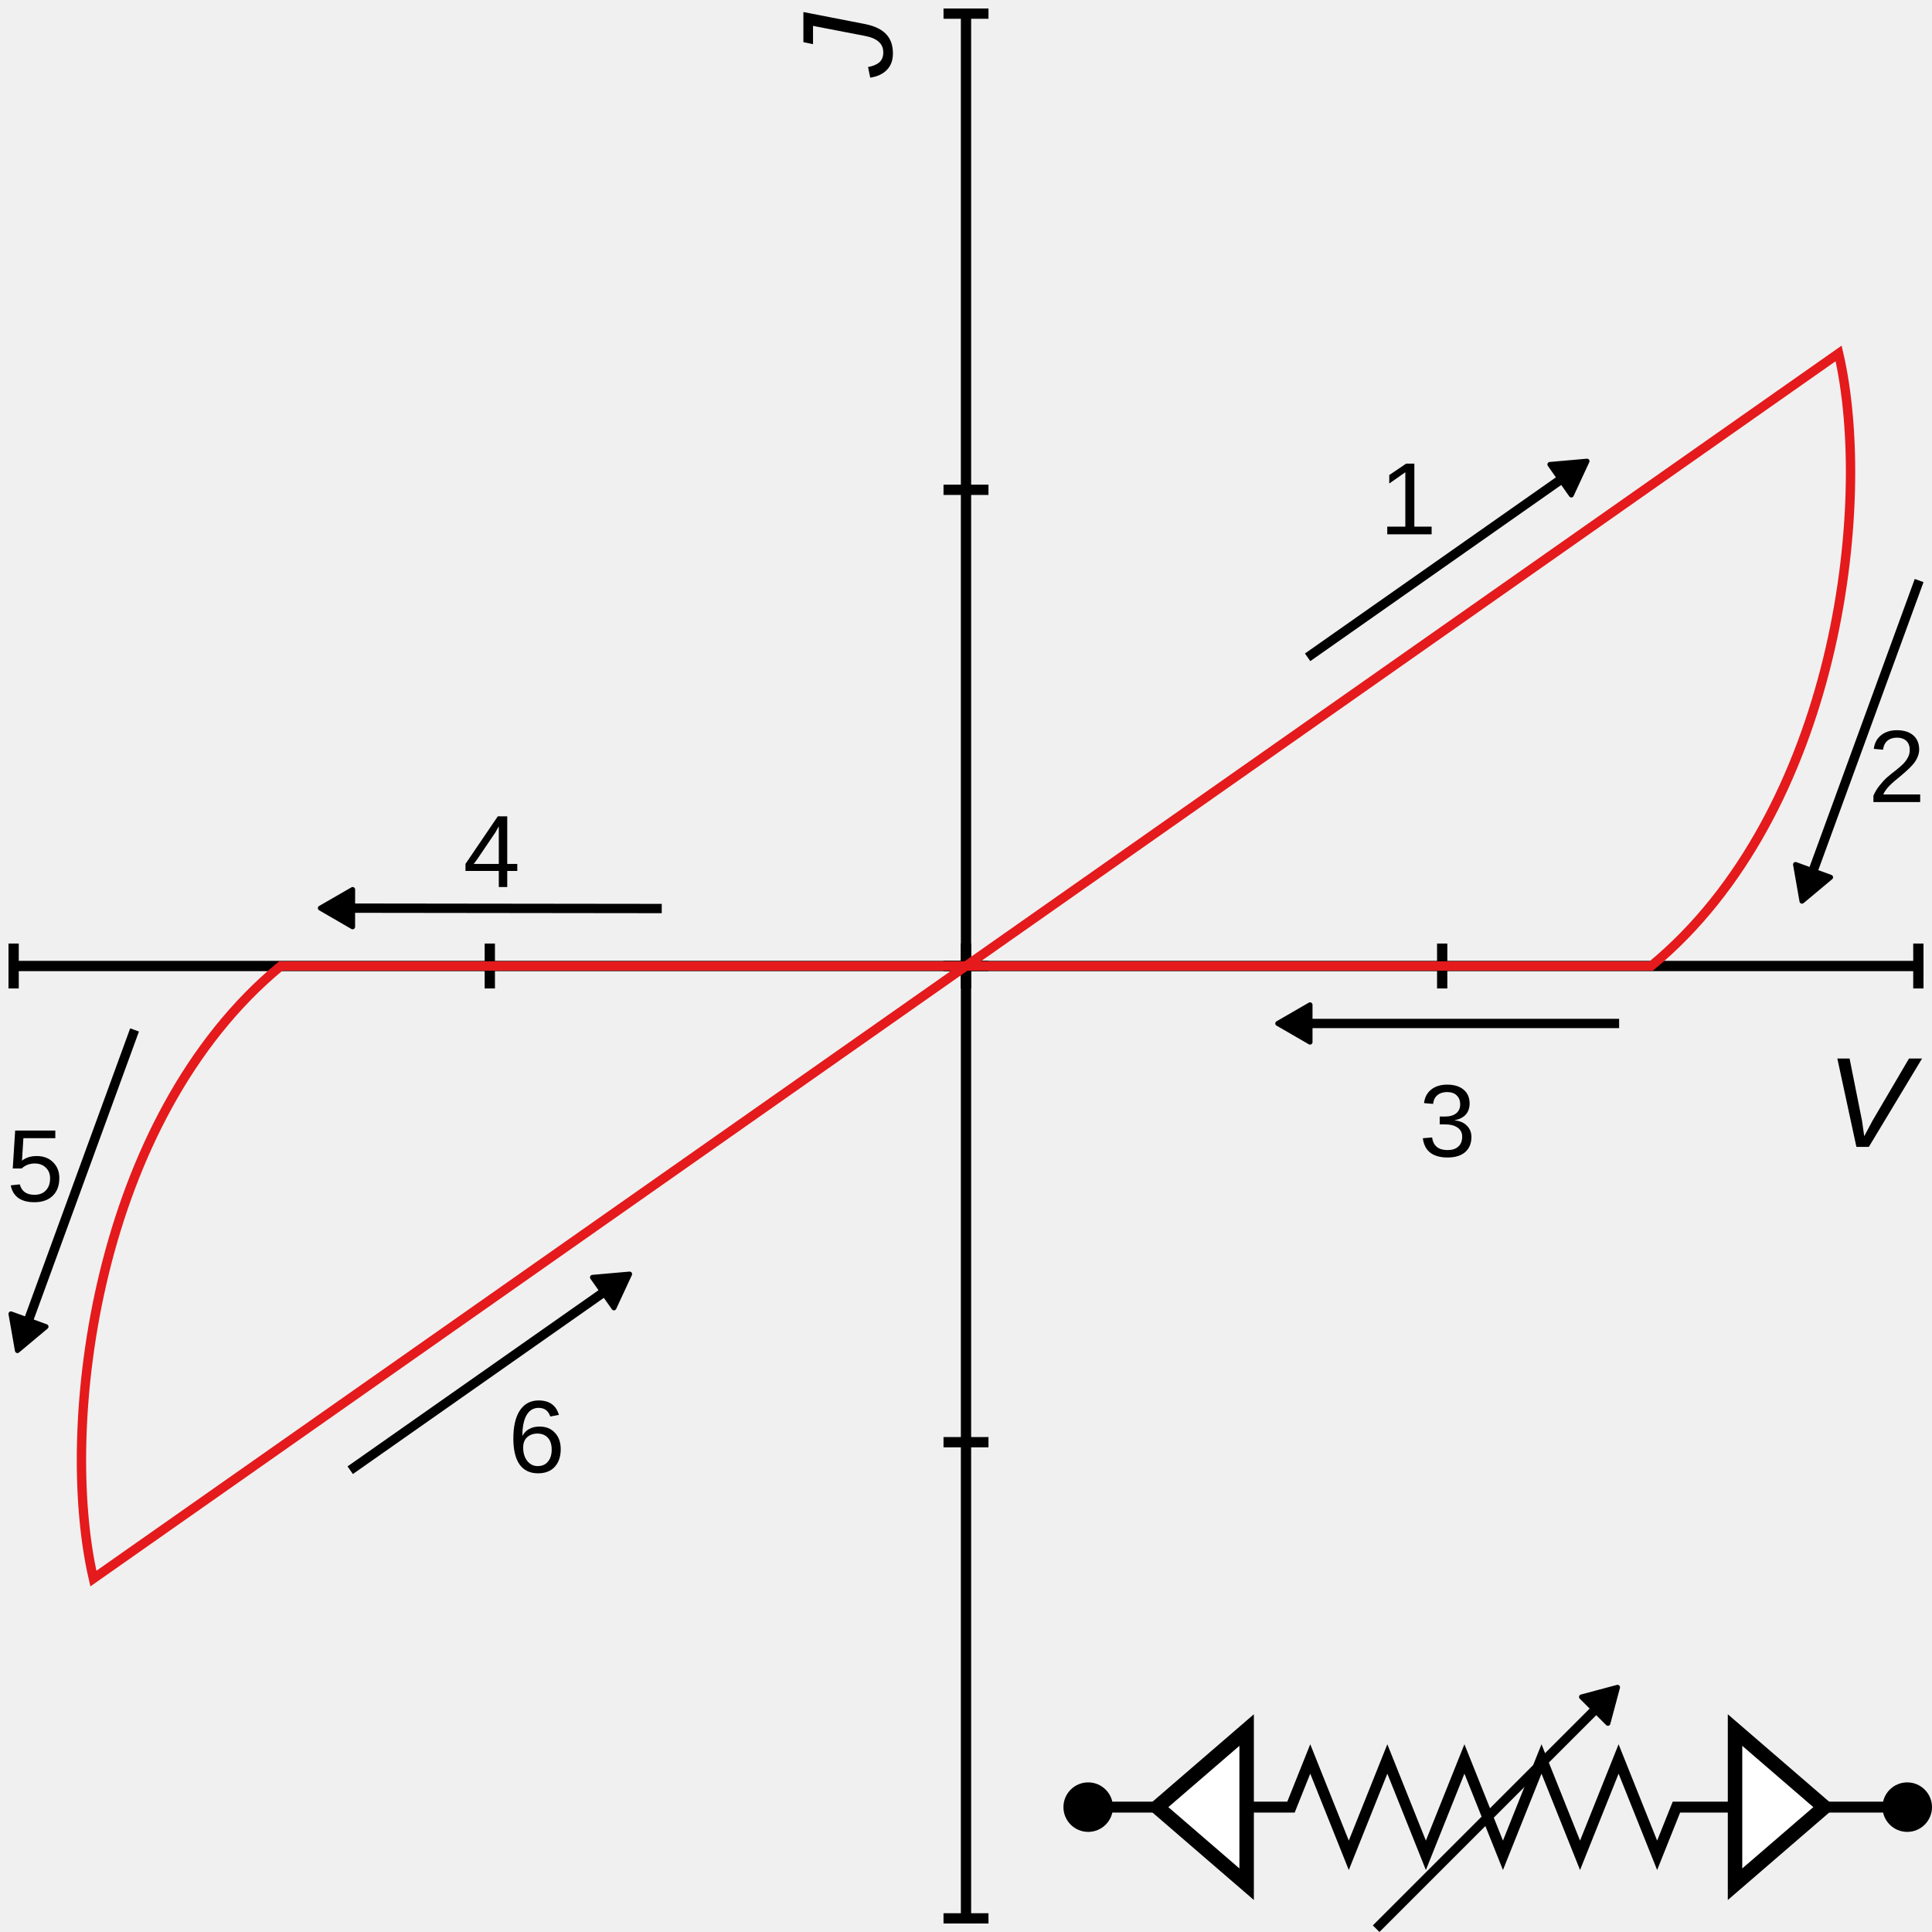
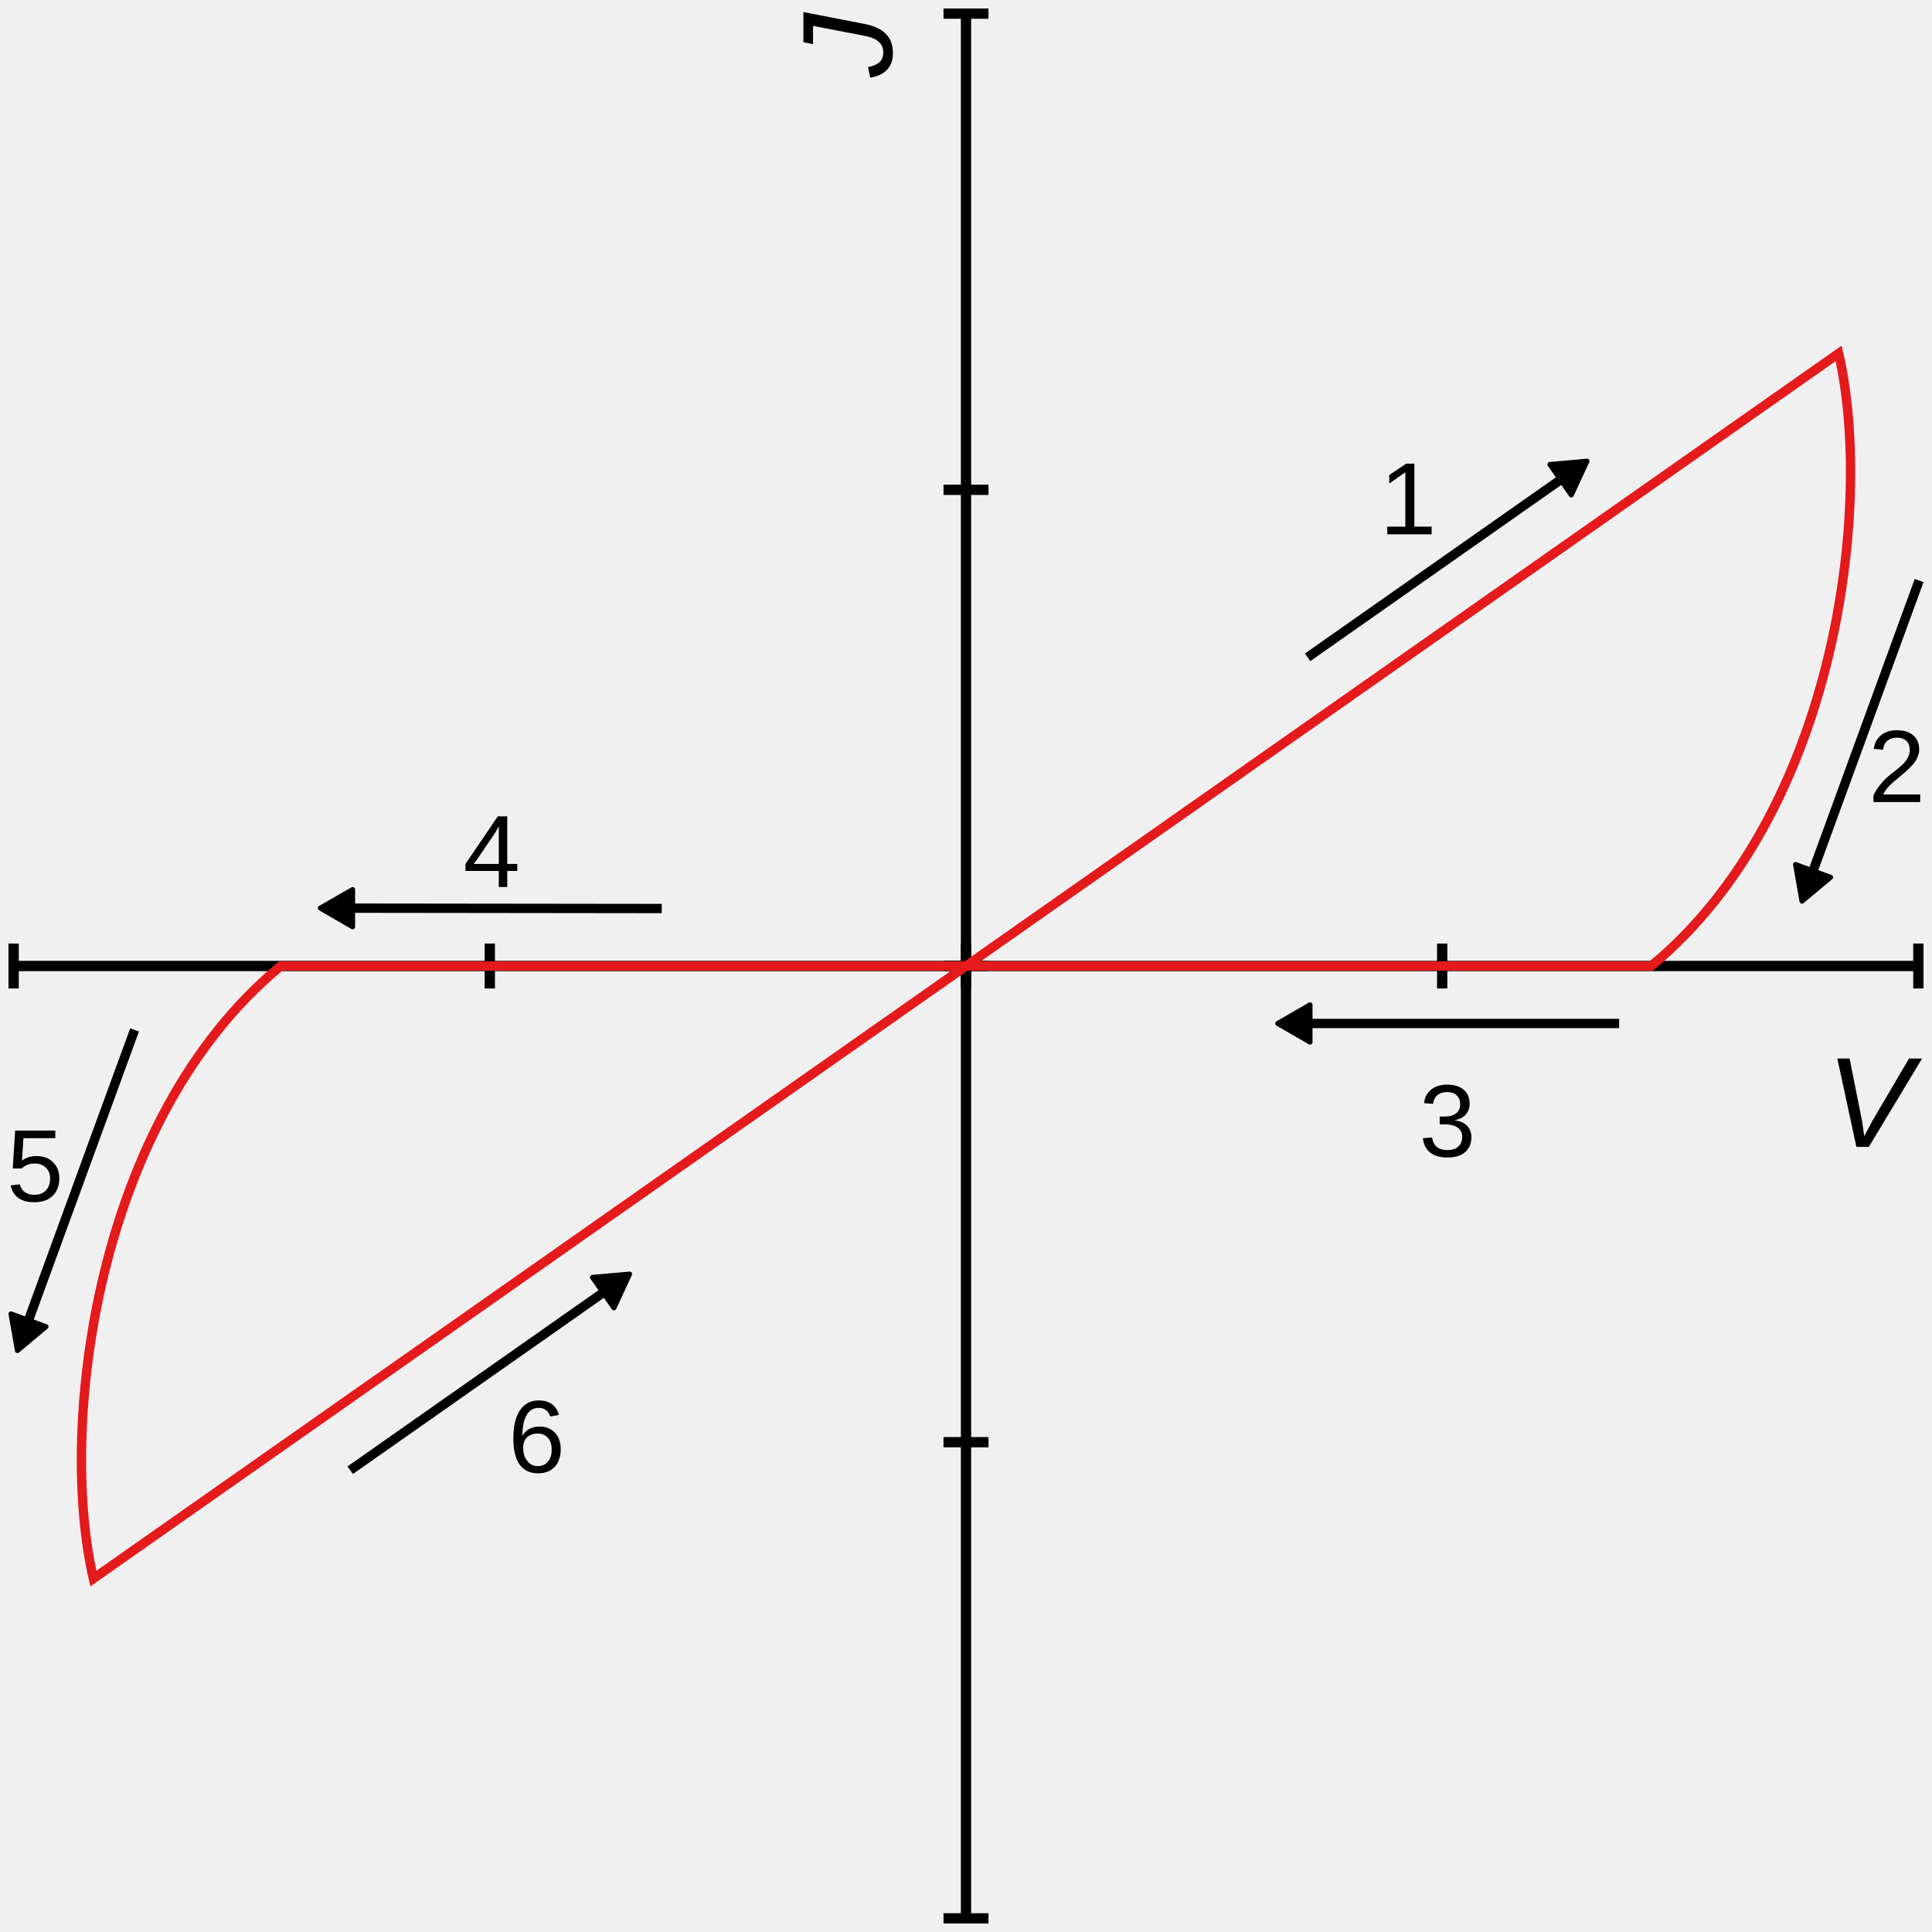
<svg xmlns="http://www.w3.org/2000/svg" height="150.376pt" version="1.1" viewBox="0 0 150.376 150.376" width="150.376pt" id="svg315">
  <defs id="defs4" style="stroke-linecap:butt;stroke-linejoin:round">
    <marker style="overflow:visible" id="TriangleOutM" refX="0.0" refY="0.0" orient="auto">
      <path transform="scale(0.4)" style="fill-rule:evenodd;fill:context-stroke;stroke:context-stroke;stroke-width:1.0pt" d="M 5.77,0.0 L -2.88,5.0 L -2.88,-5.0 L 5.77,0.0 z " id="path6509" />
    </marker>
    <marker style="overflow:visible" id="TriangleOutS" refX="0.0" refY="0.0" orient="auto">
      <path transform="scale(0.2)" style="fill-rule:evenodd;fill:context-stroke;stroke:context-stroke;stroke-width:1.0pt" d="M 5.77,0.0 L -2.88,5.0 L -2.88,-5.0 L 5.77,0.0 z " id="path6512" />
    </marker>
    <marker orient="auto" refY="0" refX="0" id="DotM" style="overflow:visible;stroke-linecap:butt;stroke-linejoin:round">
      <path id="path1192" d="m -2.5,-1 c 0,2.76 -2.24,5 -5,5 -2.76,0 -5,-2.24 -5,-5 0,-2.76 2.24,-5 5,-5 2.76,0 5,2.24 5,5 z" style="fill:#000000;fill-opacity:1;fill-rule:evenodd;stroke:#000000;stroke-width:1pt;stroke-linecap:butt;stroke-linejoin:round;stroke-opacity:1" transform="matrix(0.4,0,0,0.4,2.96,0.4)" />
    </marker>
    <style type="text/css" id="style2">
*{stroke-linecap:butt;stroke-linejoin:round;}
  </style>
    <clipPath id="p5fc102eea9" style="stroke-linecap:butt;stroke-linejoin:round">
      <rect height="163.08" width="163.08" x="0" y="0" id="rect317" style="stroke-linecap:butt;stroke-linejoin:round" />
    </clipPath>
    <clipPath id="clipPath1658" style="stroke-linecap:butt;stroke-linejoin:round">
      <rect height="163.08" width="163.08" x="0" y="0" id="rect1656" style="stroke-linecap:butt;stroke-linejoin:round" />
    </clipPath>
    <path style="stroke:#000000;stroke-width:0.8;stroke-linecap:butt;stroke-linejoin:round" id="m8425c5f3ec" d="m 0,1.75 v -3.5" />
    <path style="stroke-linecap:butt;stroke-linejoin:round" d="" id="ArialMT-32" />
    <path style="stroke-linecap:butt;stroke-linejoin:round" id="DejaVuSans-Oblique-86" d="M 20.609,0 7.812,72.906 h 9.672 L 28.078,10.203 63.484,72.906 H 74.219 L 32.078,0 Z" />
    <path style="stroke:#000000;stroke-width:0.8;stroke-linecap:butt;stroke-linejoin:round" id="m1ce64211d6" d="m 1.75,0 h -3.5" />
    <path style="stroke-linecap:butt;stroke-linejoin:round" id="DejaVuSans-Oblique-74" d="m 16.703,72.906 h 9.906 L 13.375,5.078 q -2.578,-13.234 -8.719,-19.156 -6.125,-5.938 -17.156,-5.938 h -3.906 l 1.609,8.297 h 3.078 q 6.594,0 10.016,3.766 3.406,3.75 5.219,13.031 z" />
    <marker orient="auto" refY="0" refX="0" id="DotM-5" style="overflow:visible;stroke-linecap:butt;stroke-linejoin:round">
      <path id="path1192-5" d="m -2.5,-1 c 0,2.76 -2.24,5 -5,5 -2.76,0 -5,-2.24 -5,-5 0,-2.76 2.24,-5 5,-5 2.76,0 5,2.24 5,5 z" style="fill:#000000;fill-opacity:1;fill-rule:evenodd;stroke:#000000;stroke-width:1pt;stroke-linecap:butt;stroke-linejoin:round;stroke-opacity:1" transform="matrix(0.4,0,0,0.4,2.96,0.4)" />
    </marker>
    <marker orient="auto" refY="0" refX="0" id="marker2487" style="overflow:visible;stroke-linecap:butt;stroke-linejoin:round">
      <path id="path2485" d="m -2.5,-1 c 0,2.76 -2.24,5 -5,5 -2.76,0 -5,-2.24 -5,-5 0,-2.76 2.24,-5 5,-5 2.76,0 5,2.24 5,5 z" style="fill:#000000;fill-opacity:1;fill-rule:evenodd;stroke:#000000;stroke-width:1pt;stroke-linecap:butt;stroke-linejoin:round;stroke-opacity:1" transform="matrix(0.4,0,0,0.4,2.96,0.4)" />
    </marker>
    <clipPath clipPathUnits="userSpaceOnUse" id="clipPath1028">
      <path d="m 309.749,477.11 h 228.06 v 234.36 h -228.06 z" id="path1026" />
    </clipPath>
    <marker style="overflow:visible" id="TriangleOutM-0" refX="0" refY="0" orient="auto">
      <path transform="scale(0.4)" style="fill:context-stroke;fill-rule:evenodd;stroke:context-stroke;stroke-width:1pt" d="M 5.77,0 -2.88,5 V -5 Z" id="path6509-9" />
    </marker>
    <marker style="overflow:visible" id="TriangleOutM-0-9" refX="0" refY="0" orient="auto">
      <path transform="scale(0.4)" style="fill:context-stroke;fill-rule:evenodd;stroke:context-stroke;stroke-width:1pt" d="M 5.77,0 -2.88,5 V -5 Z" id="path6509-9-4" />
    </marker>
    <marker orient="auto" refY="0" refX="0" id="DotM-0" style="overflow:visible;stroke-linecap:butt;stroke-linejoin:round">
      <path id="path1192-3" d="m -2.5,-1 c 0,2.76 -2.24,5 -5,5 -2.76,0 -5,-2.24 -5,-5 0,-2.76 2.24,-5 5,-5 2.76,0 5,2.24 5,5 z" style="fill:#000000;fill-opacity:1;fill-rule:evenodd;stroke:#000000;stroke-width:1pt;stroke-linecap:butt;stroke-linejoin:round;stroke-opacity:1" transform="matrix(0.4,0,0,0.4,2.96,0.4)" />
    </marker>
    <marker orient="auto" refY="0" refX="0" id="marker1221" style="overflow:visible;stroke-linecap:butt;stroke-linejoin:round">
      <path id="path1219" d="m -2.5,-1 c 0,2.76 -2.24,5 -5,5 -2.76,0 -5,-2.24 -5,-5 0,-2.76 2.24,-5 5,-5 2.76,0 5,2.24 5,5 z" style="fill:#000000;fill-opacity:1;fill-rule:evenodd;stroke:#000000;stroke-width:1pt;stroke-linecap:butt;stroke-linejoin:round;stroke-opacity:1" transform="matrix(0.4,0,0,0.4,2.96,0.4)" />
    </marker>
    <marker style="overflow:visible" id="TriangleOutM-0-5" refX="0" refY="0" orient="auto">
      <path transform="scale(0.4)" style="fill:context-stroke;fill-rule:evenodd;stroke:context-stroke;stroke-width:1pt" d="M 5.77,0 -2.88,5 V -5 Z" id="path6509-9-49" />
    </marker>
  </defs>
  <defs id="defs313">
    <clipPath id="pf82ad3e4dd" style="stroke-linecap:butt;stroke-linejoin:round">
      <rect height="163.08" width="163.08" x="0" y="0" id="rect310" style="stroke-linecap:butt;stroke-linejoin:round" />
    </clipPath>
  </defs>
  <text xml:space="preserve" style="font-style:normal;font-variant:normal;font-weight:normal;font-stretch:normal;font-size:10px;line-height:1.25;font-family:Arial;-inkscape-font-specification:Arial;letter-spacing:0px;word-spacing:0px;fill:#000000;fill-opacity:1;stroke:none;stroke-width:0.75;stroke-linecap:butt;stroke-linejoin:round" x="142.147" y="89.266" id="text2245">
    <tspan id="tspan2243" style="font-style:italic;font-variant:normal;font-weight:normal;font-stretch:normal;font-family:Arial;-inkscape-font-specification:'Arial Italic';stroke-width:0.75;stroke-linecap:butt;stroke-linejoin:round" x="142.147" y="89.266">V</tspan>
  </text>
  <text xml:space="preserve" style="font-style:normal;font-variant:normal;font-weight:normal;font-stretch:normal;font-size:10px;line-height:1.25;font-family:Arial;-inkscape-font-specification:Arial;letter-spacing:0px;word-spacing:0px;fill:#000000;fill-opacity:1;stroke:none;stroke-width:0.75;stroke-linecap:butt;stroke-linejoin:round" x="-6.017" y="69.41" id="text2249" transform="rotate(-90)">
    <tspan id="tspan2247" style="font-style:italic;font-variant:normal;font-weight:normal;font-stretch:normal;font-family:Arial;-inkscape-font-specification:'Arial Italic';stroke-width:0.75;stroke-linecap:butt;stroke-linejoin:round" x="-6.017" y="69.41">J</tspan>
  </text>
  <g id="g1778">
    <path id="path303" style="fill:none;stroke:#000000;stroke-width:0.8;stroke-linecap:square;stroke-linejoin:miter;stroke-miterlimit:4;stroke-dasharray:none" d="M 75.188,149.315 V 1.061" />
    <path style="fill:none;stroke:#000000;stroke-width:0.8;stroke-linecap:butt;stroke-linejoin:miter;stroke-miterlimit:4;stroke-dasharray:none;stroke-opacity:1" d="m 73.438,1.061 h 3.5" id="path1582" />
    <path style="fill:none;stroke:#000000;stroke-width:0.8;stroke-linecap:butt;stroke-linejoin:miter;stroke-miterlimit:4;stroke-dasharray:none;stroke-opacity:1" d="m 73.438,38.124 h 3.5" id="path1764" />
    <path style="fill:none;stroke:#000000;stroke-width:0.8;stroke-linecap:butt;stroke-linejoin:miter;stroke-miterlimit:4;stroke-dasharray:none;stroke-opacity:1" d="m 73.438,75.188 h 3.5" id="path1766" />
    <path style="fill:none;stroke:#000000;stroke-width:0.8;stroke-linecap:butt;stroke-linejoin:miter;stroke-miterlimit:4;stroke-dasharray:none;stroke-opacity:1" d="m 73.438,112.252 h 3.5" id="path1768" />
    <path style="fill:none;stroke:#000000;stroke-width:0.8;stroke-linecap:butt;stroke-linejoin:miter;stroke-miterlimit:4;stroke-dasharray:none;stroke-opacity:1" d="m 73.438,149.315 h 3.5" id="path1770" />
  </g>
  <g id="g1872" transform="rotate(90,75.18793,75.18793)">
    <path id="path1860" style="fill:none;stroke:#000000;stroke-width:0.8;stroke-linecap:square;stroke-linejoin:miter;stroke-miterlimit:4;stroke-dasharray:none" d="M 75.188,149.315 V 1.061" />
    <path style="fill:none;stroke:#000000;stroke-width:0.8;stroke-linecap:butt;stroke-linejoin:miter;stroke-miterlimit:4;stroke-dasharray:none;stroke-opacity:1" d="m 73.438,1.061 h 3.5" id="path1862" />
    <path style="fill:none;stroke:#000000;stroke-width:0.8;stroke-linecap:butt;stroke-linejoin:miter;stroke-miterlimit:4;stroke-dasharray:none;stroke-opacity:1" d="m 73.438,38.124 h 3.5" id="path1864" />
    <path style="fill:none;stroke:#000000;stroke-width:0.8;stroke-linecap:butt;stroke-linejoin:miter;stroke-miterlimit:4;stroke-dasharray:none;stroke-opacity:1" d="m 73.438,75.188 h 3.5" id="path1866" />
    <path style="fill:none;stroke:#000000;stroke-width:0.8;stroke-linecap:butt;stroke-linejoin:miter;stroke-miterlimit:4;stroke-dasharray:none;stroke-opacity:1" d="m 73.438,112.252 h 3.5" id="path1868" />
    <path style="fill:none;stroke:#000000;stroke-width:0.8;stroke-linecap:butt;stroke-linejoin:miter;stroke-miterlimit:4;stroke-dasharray:none;stroke-opacity:1" d="m 73.438,149.315 h 3.5" id="path1870" />
  </g>
  <g style="stroke-linecap:butt;stroke-linejoin:round" id="line2d_11" transform="translate(-6.352067,-126.3521)" />
  <g style="stroke-linecap:butt;stroke-linejoin:round" id="line2d_12" transform="translate(-6.352067,-126.3521)" />
  <g id="g1022" transform="matrix(1,0,0,-1,-131.2348,635.4055)">
    <g id="g1024" clip-path="url(#clipPath1028)">
      <g id="g1030">
        <g id="g1032" transform="matrix(228.06,0,0,234.36,309.7495,477.11)" />
      </g>
    </g>
  </g>
  <path style="fill:none;stroke:#e41a1c;stroke-width:0.726;stroke-linecap:butt;stroke-linejoin:miter;stroke-miterlimit:4;stroke-dasharray:none;stroke-opacity:1" d="M 75.188,75.188 H 21.854 C 7.397,87.12 4.533,111.079 7.268,122.868 L 143.108,27.508 c 2.735,11.789 -0.129,35.748 -14.587,47.68 H 75.188" id="path4670" />
  <path style="fill:none;stroke:#000000;stroke-width:0.726;stroke-linecap:butt;stroke-linejoin:miter;stroke-miterlimit:4;stroke-dasharray:none;stroke-opacity:1;marker-end:url(#TriangleOutM)" d="M 101.777,51.162 122.153,36.858" id="path6131" />
  <text xml:space="preserve" style="font-size:8px;line-height:1.25;font-family:Arial;-inkscape-font-specification:Arial;stroke-width:0.75" x="107.367" y="41.587" id="text8849">
    <tspan id="tspan8847" style="stroke-width:0.75" x="107.367" y="41.587">1</tspan>
  </text>
  <g id="g18091" transform="translate(-7.317626,-1.133908)">
    <path style="fill:none;stroke:#000000;stroke-width:0.726;stroke-linecap:butt;stroke-linejoin:miter;stroke-miterlimit:4;stroke-dasharray:none;stroke-opacity:1;marker-end:url(#TriangleOutM-0)" d="m 34.576,115.567 20.376,-14.304" id="path6131-0" />
    <text xml:space="preserve" style="font-size:8px;line-height:1.25;font-family:Arial;-inkscape-font-specification:Arial;stroke-width:0.75;stroke-linecap:butt;stroke-linejoin:round" x="46.866" y="115.73" id="text8849-8">
      <tspan id="tspan8847-5" style="stroke-width:0.75" x="46.866" y="115.73">6</tspan>
    </text>
  </g>
  <path style="fill:none;stroke:#000000;stroke-width:0.726;stroke-linecap:butt;stroke-linejoin:miter;stroke-miterlimit:4;stroke-dasharray:none;stroke-opacity:1;marker-end:url(#TriangleOutM-0)" d="M 126.024,79.661 H 101.129" id="path18696" />
  <path style="fill:none;stroke:#000000;stroke-width:0.726;stroke-linecap:butt;stroke-linejoin:miter;stroke-miterlimit:4;stroke-dasharray:none;stroke-opacity:1;marker-end:url(#TriangleOutM-0-9)" d="m 51.506,70.715 -24.896,-0.03" id="path18696-0" />
  <text xml:space="preserve" style="font-size:8px;line-height:1.25;font-family:Arial;-inkscape-font-specification:Arial;stroke-width:0.75" x="36.042" y="69.041" id="text21775">
    <tspan id="tspan21773" style="stroke-width:0.75" x="36.042" y="69.041">4</tspan>
  </text>
  <text xml:space="preserve" style="font-size:8px;line-height:1.25;font-family:Arial;-inkscape-font-specification:Arial;stroke-width:0.75" x="110.432" y="90.014" id="text24969">
    <tspan id="tspan24967" style="stroke-width:0.75" x="110.432" y="90.014">3</tspan>
  </text>
  <g id="g35190" transform="translate(0.6606623)">
    <path style="fill:none;stroke:#000000;stroke-width:0.726;stroke-linecap:butt;stroke-linejoin:miter;stroke-miterlimit:4;stroke-dasharray:none;stroke-opacity:1;marker-end:url(#TriangleOutM-0-9)" d="M 9.813,80.164 1.27,103.548" id="path26180" />
    <text xml:space="preserve" style="font-size:8px;line-height:1.25;font-family:Arial;-inkscape-font-specification:Arial;stroke-width:0.75" x="-0.154" y="93.498" id="text28881">
      <tspan id="tspan28879" style="stroke-width:0.75" x="-0.154" y="93.498">5</tspan>
    </text>
  </g>
  <g id="g35195" transform="translate(-0.6606506)">
    <path style="fill:none;stroke:#000000;stroke-width:0.726;stroke-linecap:butt;stroke-linejoin:miter;stroke-miterlimit:4;stroke-dasharray:none;stroke-opacity:1;marker-end:url(#TriangleOutM-0-9)" d="m 150.035,45.186 -8.543,23.384" id="path30487" />
    <text xml:space="preserve" style="font-size:8px;line-height:1.25;font-family:Arial;-inkscape-font-specification:Arial;stroke-width:0.75" x="146.069" y="62.429" id="text30493">
      <tspan id="tspan30491" style="stroke-width:0.75" x="146.069" y="62.429">2</tspan>
    </text>
  </g>
-   <g id="g1103" transform="translate(-0.6961695,5.308302)">
-     <g id="g2617" style="stroke-linecap:butt;stroke-linejoin:round" transform="translate(82.83348,54.63194)">
-       <path id="path1126" d="m 2.595,80.717 h 15.75 l 1.5,-3.75 3,7.5 3,-7.5 3,7.5 3,-7.5 3,7.5 3,-7.5 3,7.5 3,-7.5 3,7.5 0.75,-1.875 0.75,-1.875 h 18" style="fill:none;stroke:#000000;stroke-width:0.85;stroke-linecap:butt;stroke-linejoin:miter;stroke-miterlimit:4;stroke-dasharray:none;stroke-opacity:1;marker-start:url(#DotM-0);marker-end:url(#DotM-0)" />
-       <path id="path1428" d="m 52.908,74.717 v 12 l 6.955,-6 z" style="fill:#ffffff;fill-opacity:1;stroke:#000000;stroke-width:1.125;stroke-linecap:butt;stroke-linejoin:miter;stroke-miterlimit:4;stroke-dasharray:none;stroke-opacity:1" />
-       <path style="fill:#ffffff;fill-opacity:1;stroke:#000000;stroke-width:1.125;stroke-linecap:butt;stroke-linejoin:miter;stroke-miterlimit:4;stroke-dasharray:none;stroke-opacity:1" d="m 14.894,74.717 v 12 l -6.955,-6 z" id="path1428-2" />
-     </g>
-     <path style="fill:none;stroke:#000000;stroke-width:0.726;stroke-linecap:butt;stroke-linejoin:miter;stroke-miterlimit:4;stroke-dasharray:none;stroke-opacity:1;marker-end:url(#TriangleOutM-0-5)" d="m 107.807,144.811 17.604,-17.604" id="path18696-9" />
-   </g>
</svg>
